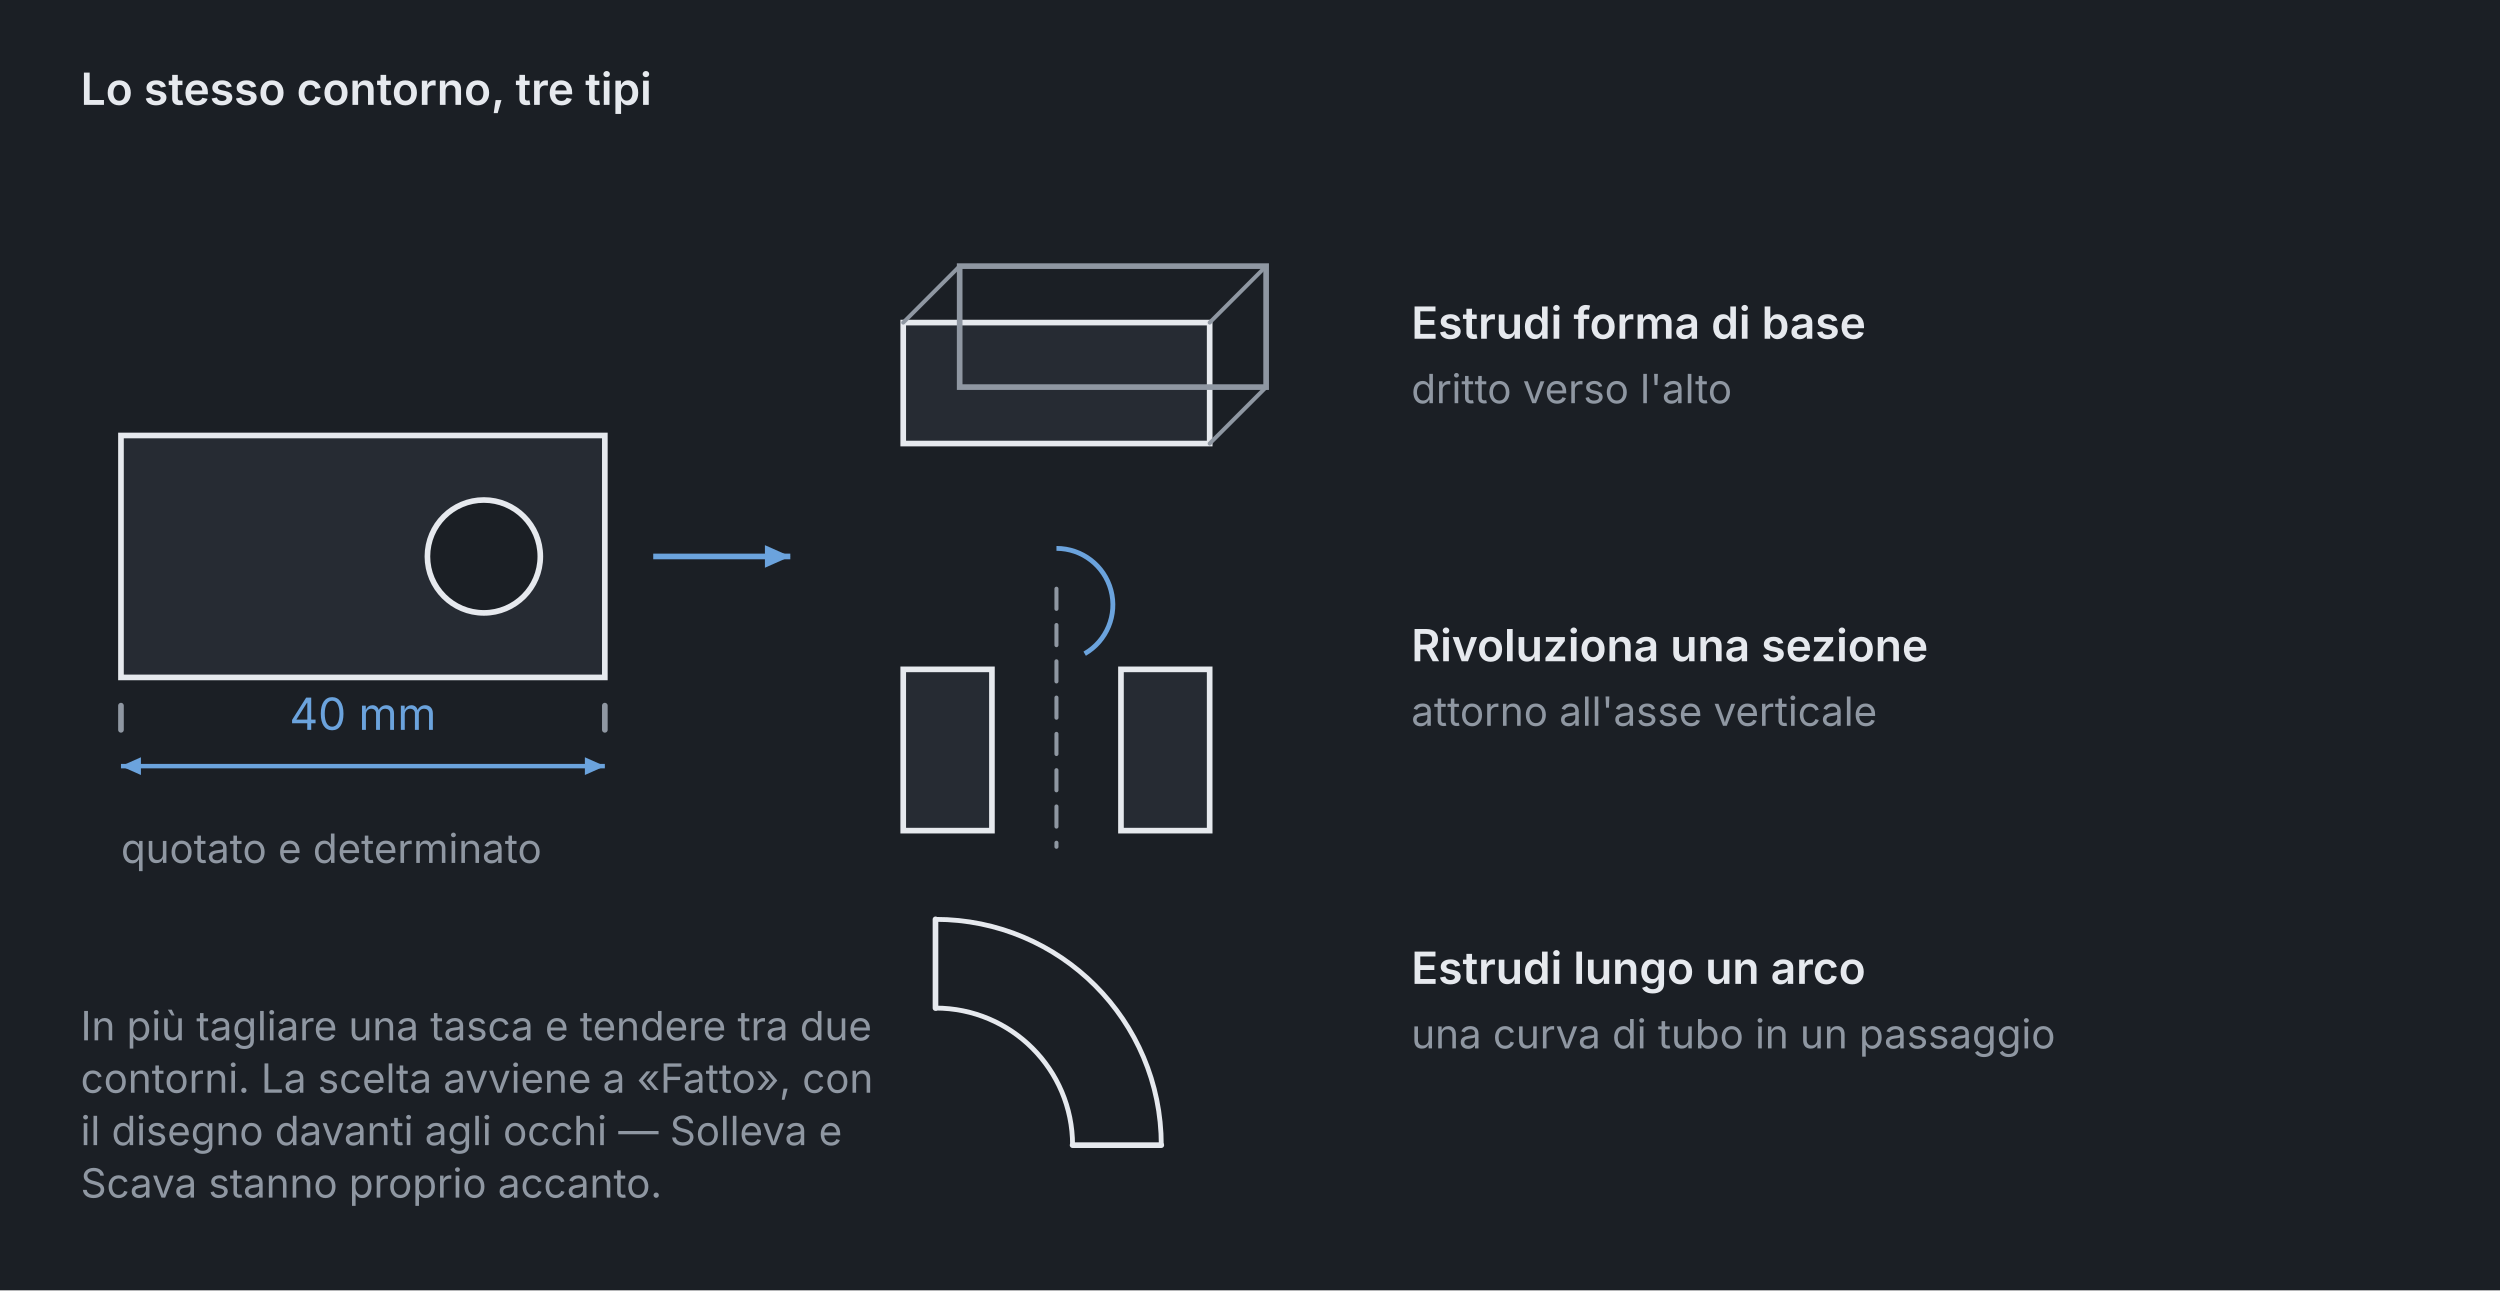
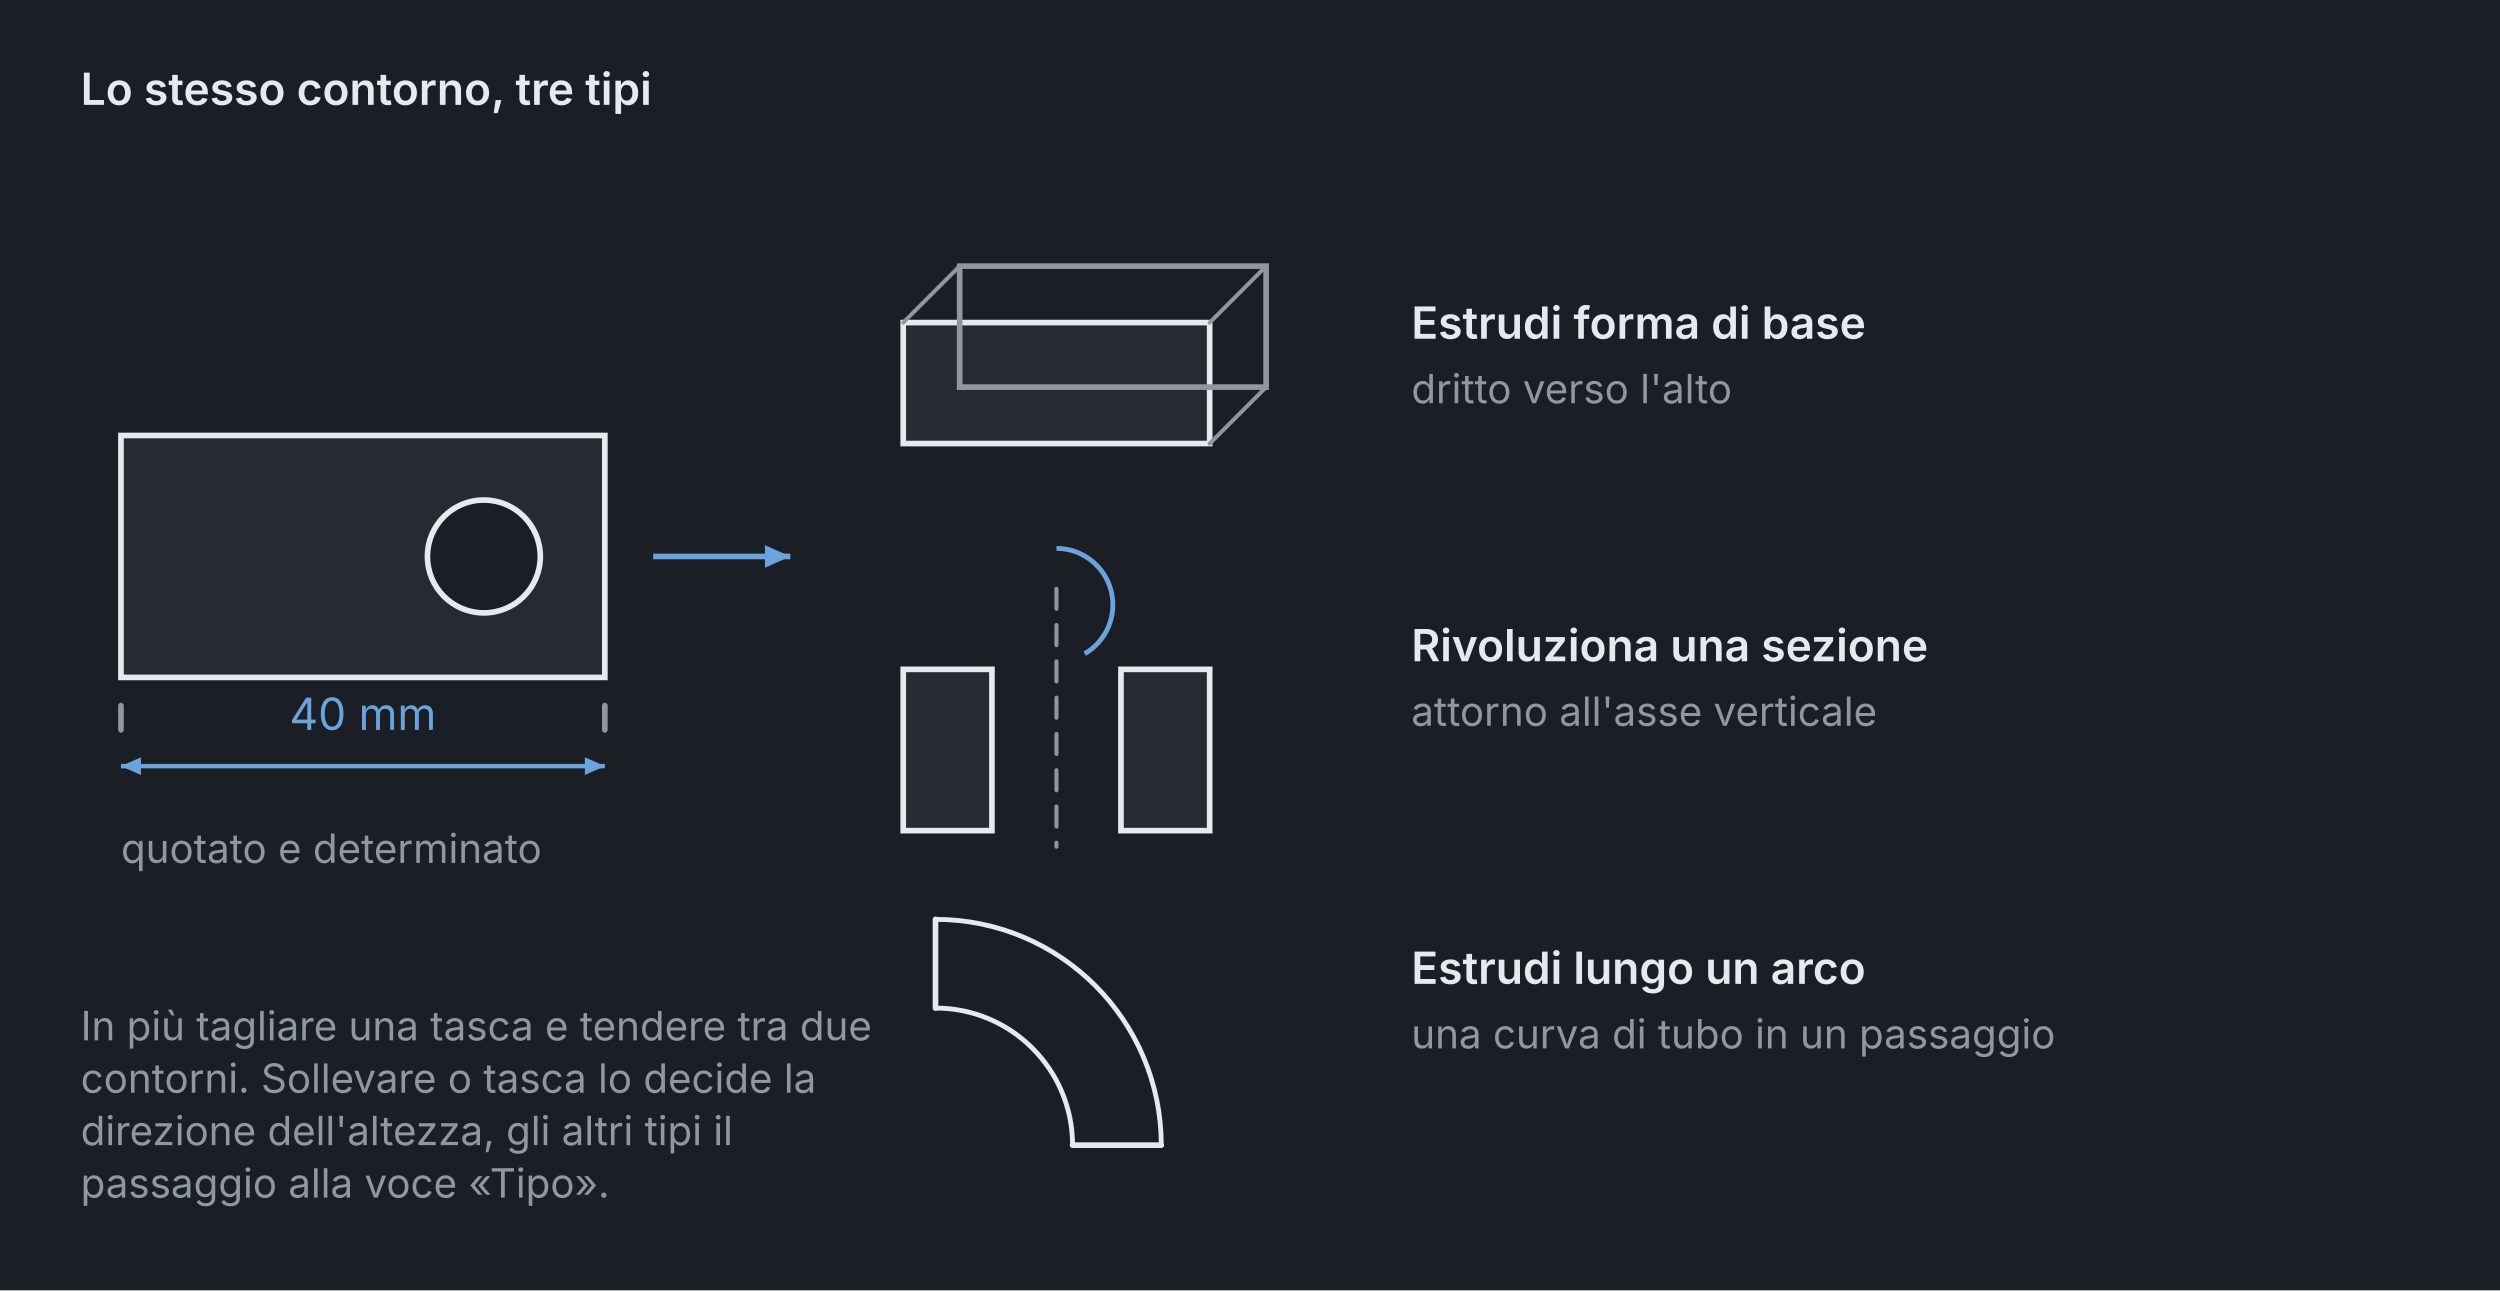
<svg xmlns="http://www.w3.org/2000/svg" viewBox="0 0 620 320" width="620" height="320">
  <defs>
    <marker id="arrow6ba3dd" viewBox="0 0 10 10" refX="9" refY="5" markerWidth="5" markerHeight="5" orient="auto-start-reverse">
      <path d="M 0 1 L 9 5 L 0 9 z" fill="#6ba3dd" />
    </marker>
  </defs>
  <rect x="0" y="0" width="620" height="320" fill="#1b1f25" />
  <text x="20" y="26" fill="#e6e9ee" font-size="11" font-family="system-ui, -apple-system, Segoe UI, sans-serif" text-anchor="start" font-weight="600">Lo stesso contorno, tre tipi</text>
  <polygon points="30,108 150,108 150,168 30,168" fill="#262b33" stroke="#e6e9ee" stroke-width="1.4" />
  <circle cx="120" cy="138" r="14" fill="#1b1f25" stroke="#e6e9ee" stroke-width="1.4" />
  <line x1="30" y1="175" x2="30" y2="181" stroke="#8f97a2" stroke-width="1.4" stroke-linecap="round" />
  <line x1="150" y1="175" x2="150" y2="181" stroke="#8f97a2" stroke-width="1.4" stroke-linecap="round" />
  <line x1="30" y1="190" x2="150" y2="190" stroke="#6ba3dd" stroke-width="1.1" marker-start="url(#arrow6ba3dd)" marker-end="url(#arrow6ba3dd)" />
  <text x="90" y="181" fill="#6ba3dd" font-size="11" font-family="system-ui, -apple-system, Segoe UI, sans-serif" text-anchor="middle">40 mm</text>
  <text x="30" y="214" fill="#8f97a2" font-size="10" font-family="system-ui, -apple-system, Segoe UI, sans-serif" text-anchor="start">quotato e determinato</text>
  <line x1="162" y1="138" x2="196" y2="138" stroke="#6ba3dd" stroke-width="1.4" marker-end="url(#arrow6ba3dd)" />
  <text x="350" y="84" fill="#e6e9ee" font-size="11" font-family="system-ui, -apple-system, Segoe UI, sans-serif" text-anchor="start" font-weight="600">Estrudi forma di base</text>
  <text x="350" y="100" fill="#8f97a2" font-size="10" font-family="system-ui, -apple-system, Segoe UI, sans-serif" text-anchor="start">dritto verso l'alto</text>
  <text x="350" y="164" fill="#e6e9ee" font-size="11" font-family="system-ui, -apple-system, Segoe UI, sans-serif" text-anchor="start" font-weight="600">Rivoluziona una sezione</text>
  <text x="350" y="180" fill="#8f97a2" font-size="10" font-family="system-ui, -apple-system, Segoe UI, sans-serif" text-anchor="start">attorno all'asse verticale</text>
  <text x="350" y="244" fill="#e6e9ee" font-size="11" font-family="system-ui, -apple-system, Segoe UI, sans-serif" text-anchor="start" font-weight="600">Estrudi lungo un arco</text>
  <text x="350" y="260" fill="#8f97a2" font-size="10" font-family="system-ui, -apple-system, Segoe UI, sans-serif" text-anchor="start">una curva di tubo in un passaggio</text>
  <polygon points="224,80 300,80 300,110 224,110" fill="#262b33" stroke="#e6e9ee" stroke-width="1.4" />
  <polygon points="238,66 314,66 314,96 238,96" fill="none" stroke="#8f97a2" stroke-width="1.4" />
  <line x1="224" y1="80" x2="238" y2="66" stroke="#8f97a2" stroke-width="1" stroke-linecap="round" />
  <line x1="300" y1="80" x2="314" y2="66" stroke="#8f97a2" stroke-width="1" stroke-linecap="round" />
  <line x1="300" y1="110" x2="314" y2="96" stroke="#8f97a2" stroke-width="1" stroke-linecap="round" />
  <line x1="262" y1="146" x2="262" y2="210" stroke="#8f97a2" stroke-width="1" stroke-dasharray="5 4" stroke-linecap="round" />
  <polygon points="224,166 246,166 246,206 224,206" fill="#262b33" stroke="#e6e9ee" stroke-width="1.4" />
  <polygon points="300,166 278,166 278,206 300,206" fill="#262b33" stroke="#e6e9ee" stroke-width="1.4" />
  <path d="M 262 136 A 14 14 0 0 1 269 162.12" fill="none" stroke="#6ba3dd" stroke-width="1.2" />
  <path d="M 232 228 A 56 56 0 0 1 288 284" fill="none" stroke="#e6e9ee" stroke-width="1.2" />
  <path d="M 232 250 A 34 34 0 0 1 266 284" fill="none" stroke="#e6e9ee" stroke-width="1.2" />
  <line x1="266" y1="284" x2="288" y2="284" stroke="#e6e9ee" stroke-width="1.4" stroke-linecap="round" />
  <line x1="232" y1="228" x2="232" y2="250" stroke="#e6e9ee" stroke-width="1.4" stroke-linecap="round" />
  <text x="20" y="258" fill="#8f97a2" font-size="10" font-family="system-ui, -apple-system, Segoe UI, sans-serif" text-anchor="start">In più tagliare una tasca e tendere tra due</text>
-   <text x="20" y="271" fill="#8f97a2" font-size="10" font-family="system-ui, -apple-system, Segoe UI, sans-serif" text-anchor="start">contorni. La scelta avviene a «Fatto», con</text>
-   <text x="20" y="284" fill="#8f97a2" font-size="10" font-family="system-ui, -apple-system, Segoe UI, sans-serif" text-anchor="start">il disegno davanti agli occhi — Solleva e</text>
-   <text x="20" y="297" fill="#8f97a2" font-size="10" font-family="system-ui, -apple-system, Segoe UI, sans-serif" text-anchor="start">Scava stanno proprio accanto.</text>
+   <text x="20" y="271" fill="#8f97a2" font-size="10" font-family="system-ui, -apple-system, Segoe UI, sans-serif" text-anchor="start">contorni. Sollevare o tasca lo decide la</text>
+   <text x="20" y="284" fill="#8f97a2" font-size="10" font-family="system-ui, -apple-system, Segoe UI, sans-serif" text-anchor="start">direzione dell'altezza, gli altri tipi il</text>
+   <text x="20" y="297" fill="#8f97a2" font-size="10" font-family="system-ui, -apple-system, Segoe UI, sans-serif" text-anchor="start">passaggio alla voce «Tipo».</text>
</svg>
